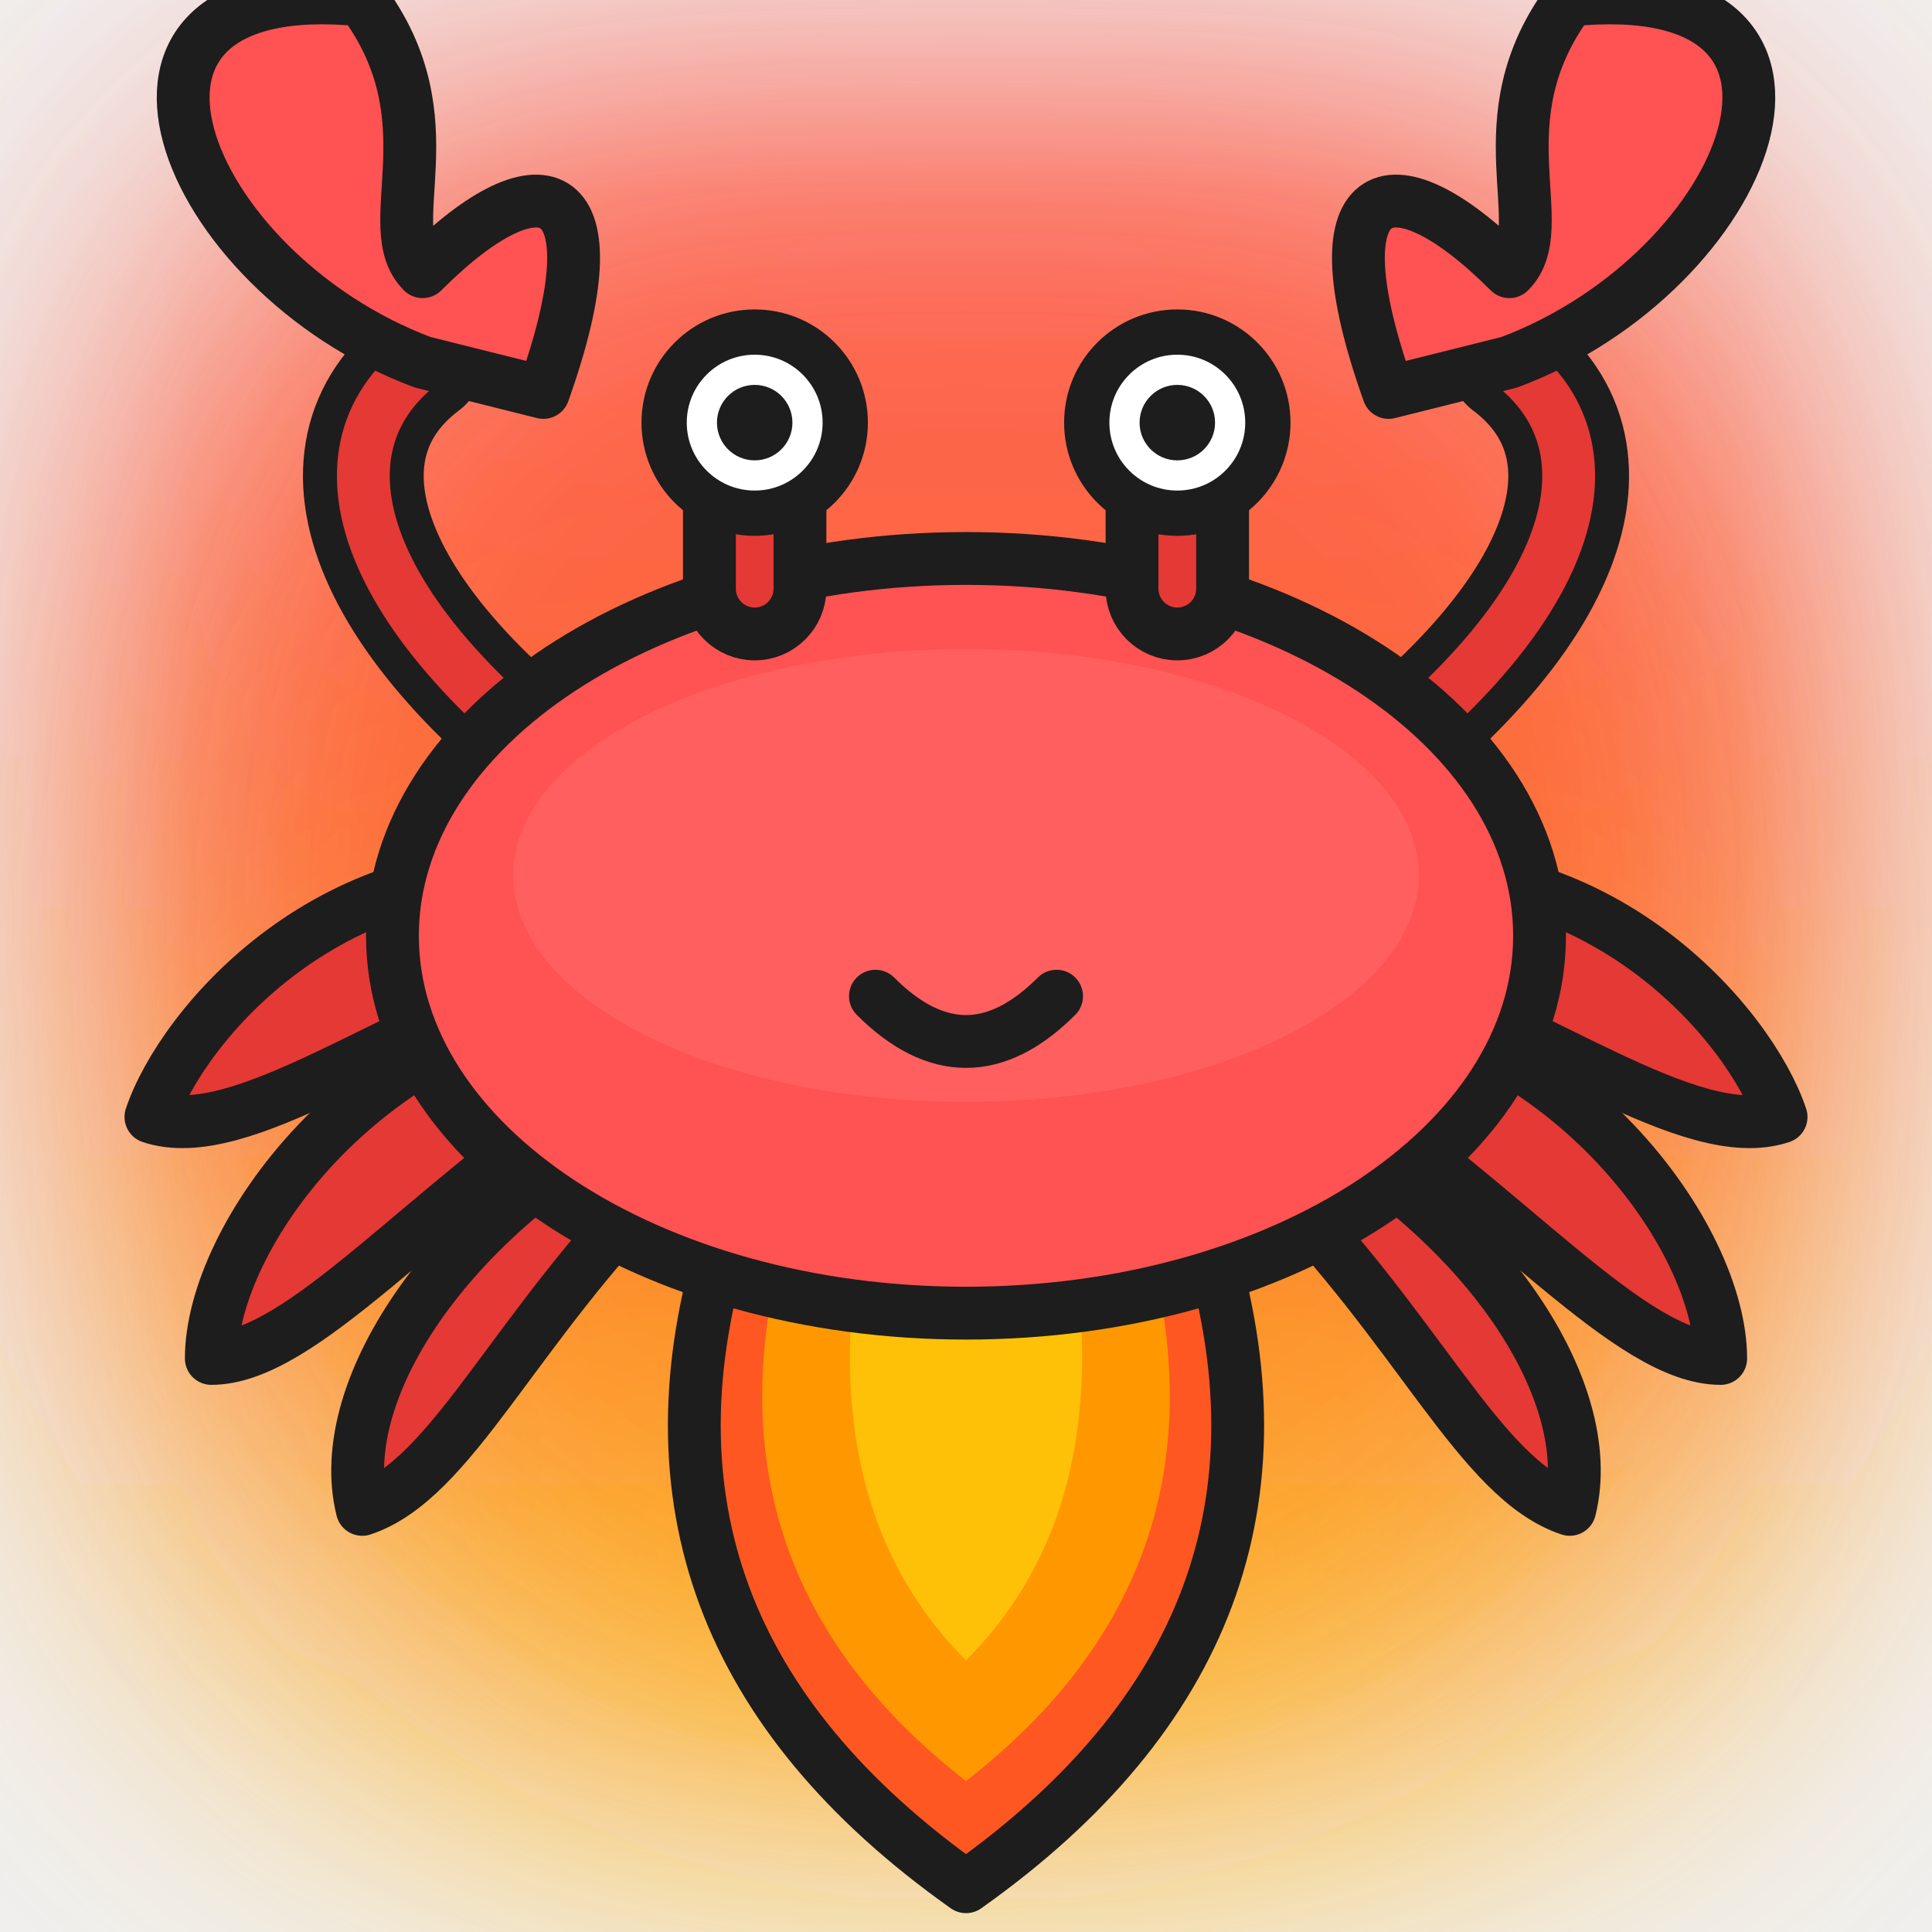
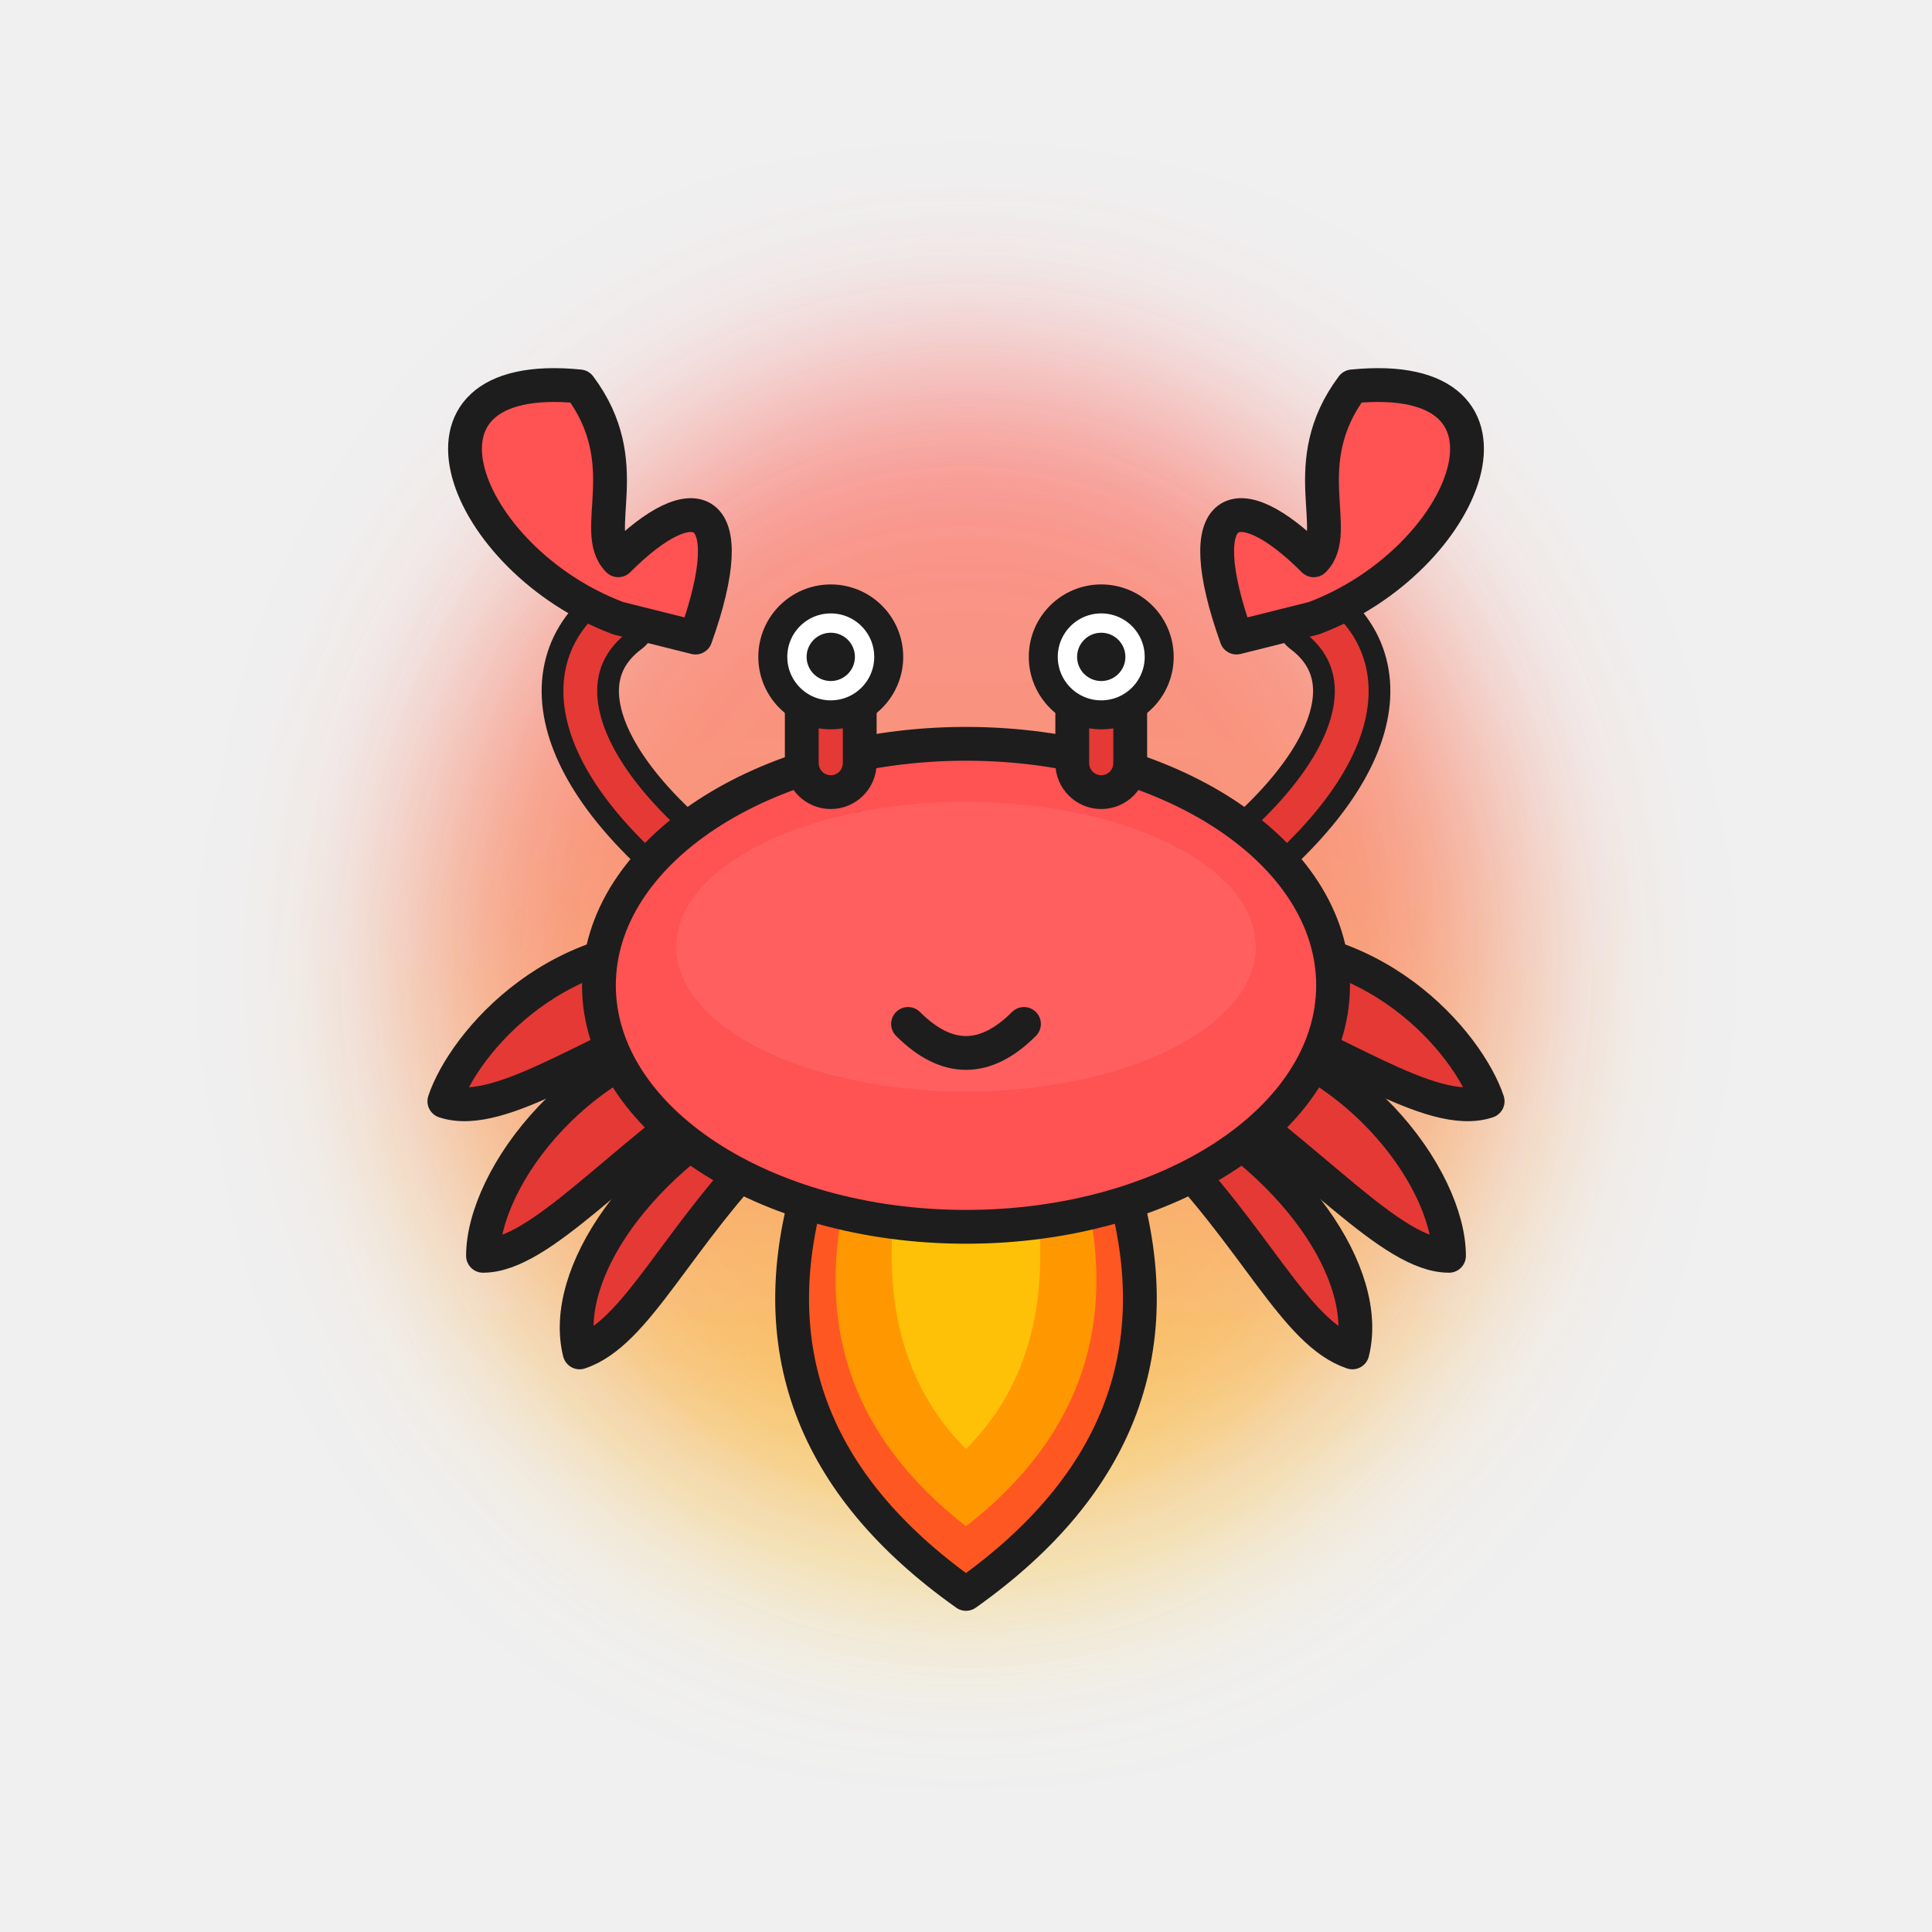
- <svg xmlns="http://www.w3.org/2000/svg" viewBox="0 0 128 128" width="100%" height="100%">
+ <svg xmlns="http://www.w3.org/2000/svg" viewBox="-36 -40 200 200" width="100%" height="100%">
  <defs>
    <linearGradient id="crabFlameGlow" x1="0%" y1="0%" x2="0%" y2="100%">
      <stop offset="0%" stop-color="#FF5252" />
      <stop offset="45%" stop-color="#FF5722" />
      <stop offset="100%" stop-color="#FFC107" />
    </linearGradient>
    <filter id="glowBlur" x="-100%" y="-100%" width="300%" height="300%">
-       <feGaussianBlur stdDeviation="16" result="blur" />
+       <feGaussianBlur stdDeviation="10" result="blur" />
    </filter>
  </defs>
-   <g filter="url(#glowBlur)" opacity="0.9">
-     <ellipse cx="64" cy="60" rx="64" ry="66" fill="url(#crabFlameGlow)" />
+   <g filter="url(#glowBlur)" opacity="0.6">
+     <ellipse cx="64" cy="60" rx="56" ry="62" fill="url(#crabFlameGlow)" />
  </g>
  <g>
    <path d="M 48,82 Q 40,108 64,125 Q 88,108 80,82 Z" fill="#FF5722" stroke="#1D1D1D" stroke-width="3.5" stroke-linejoin="round" />
    <path d="M 52,82 Q 46,104 64,118 Q 82,104 76,82 Z" fill="#FF9800" />
    <path d="M 57,82 Q 54,100 64,110 Q 74,100 71,82 Z" fill="#FFC107" />
  </g>
  <path d="M 50,80 L 78,80 L 74,86 L 54,86 Z" fill="#424242" stroke="#1D1D1D" stroke-width="3" stroke-linejoin="round" />
  <g fill="#E53935" stroke="#1D1D1D" stroke-width="3.5" stroke-linejoin="round">
    <path d="M 38,58 C 22,56 12,68 10,74 C 16,76 26,68 38,64 Z" />
    <path d="M 40,66 C 24,68 14,82 14,90 C 20,90 28,80 40,72 Z" />
    <path d="M 44,73 C 30,80 22,92 24,100 C 30,98 34,88 44,78 Z" />
  </g>
  <g fill="#E53935" stroke="#1D1D1D" stroke-width="3.5" stroke-linejoin="round">
    <path d="M 90,58 C 106,56 116,68 118,74 C 112,76 102,68 90,64 Z" />
    <path d="M 88,66 C 104,68 114,82 114,90 C 108,90 100,80 88,72 Z" />
    <path d="M 84,73 C 98,80 106,92 104,100 C 98,98 94,88 84,78 Z" />
  </g>
  <path d="M 42,54 C 24,42 20,30 28,24" stroke="#1D1D1D" stroke-width="8" stroke-linecap="round" fill="none" />
  <path d="M 42,54 C 24,42 20,30 28,24" stroke="#E53935" stroke-width="3.5" stroke-linecap="round" fill="none" />
  <path d="M 86,54 C 104,42 108,30 100,24" stroke="#1D1D1D" stroke-width="8" stroke-linecap="round" fill="none" />
  <path d="M 86,54 C 104,42 108,30 100,24" stroke="#E53935" stroke-width="3.5" stroke-linecap="round" fill="none" />
  <path d="M 28,24 C 12,18 4,-2 24,0 C 30,8 25,15 28,18 C 36,10 41,12 36,26 Z" fill="#FF5252" stroke="#1D1D1D" stroke-width="3.5" stroke-linejoin="round" />
  <path d="M 100,24 C 116,18 124,-2 104,0 C 98,8 103,15 100,18 C 92,10 87,12 92,26 Z" fill="#FF5252" stroke="#1D1D1D" stroke-width="3.5" stroke-linejoin="round" />
  <ellipse cx="64" cy="62" rx="38" ry="25" fill="#FF5252" stroke="#1D1D1D" stroke-width="3.5" />
  <ellipse cx="64" cy="58" rx="30" ry="15" fill="#FF7979" opacity="0.35" />
  <rect x="47" y="30" width="6" height="12" rx="3" fill="#E53935" stroke="#1D1D1D" stroke-width="3.5" />
  <rect x="75" y="30" width="6" height="12" rx="3" fill="#E53935" stroke="#1D1D1D" stroke-width="3.5" />
  <circle cx="50" cy="28" r="6" fill="#FFFFFF" stroke="#1D1D1D" stroke-width="3" />
  <circle cx="50" cy="28" r="2.5" fill="#1D1D1D" />
  <circle cx="78" cy="28" r="6" fill="#FFFFFF" stroke="#1D1D1D" stroke-width="3" />
  <circle cx="78" cy="28" r="2.5" fill="#1D1D1D" />
  <path d="M 58,66 Q 64,72 70,66" stroke="#1D1D1D" stroke-width="3.5" stroke-linecap="round" fill="none" />
</svg>
